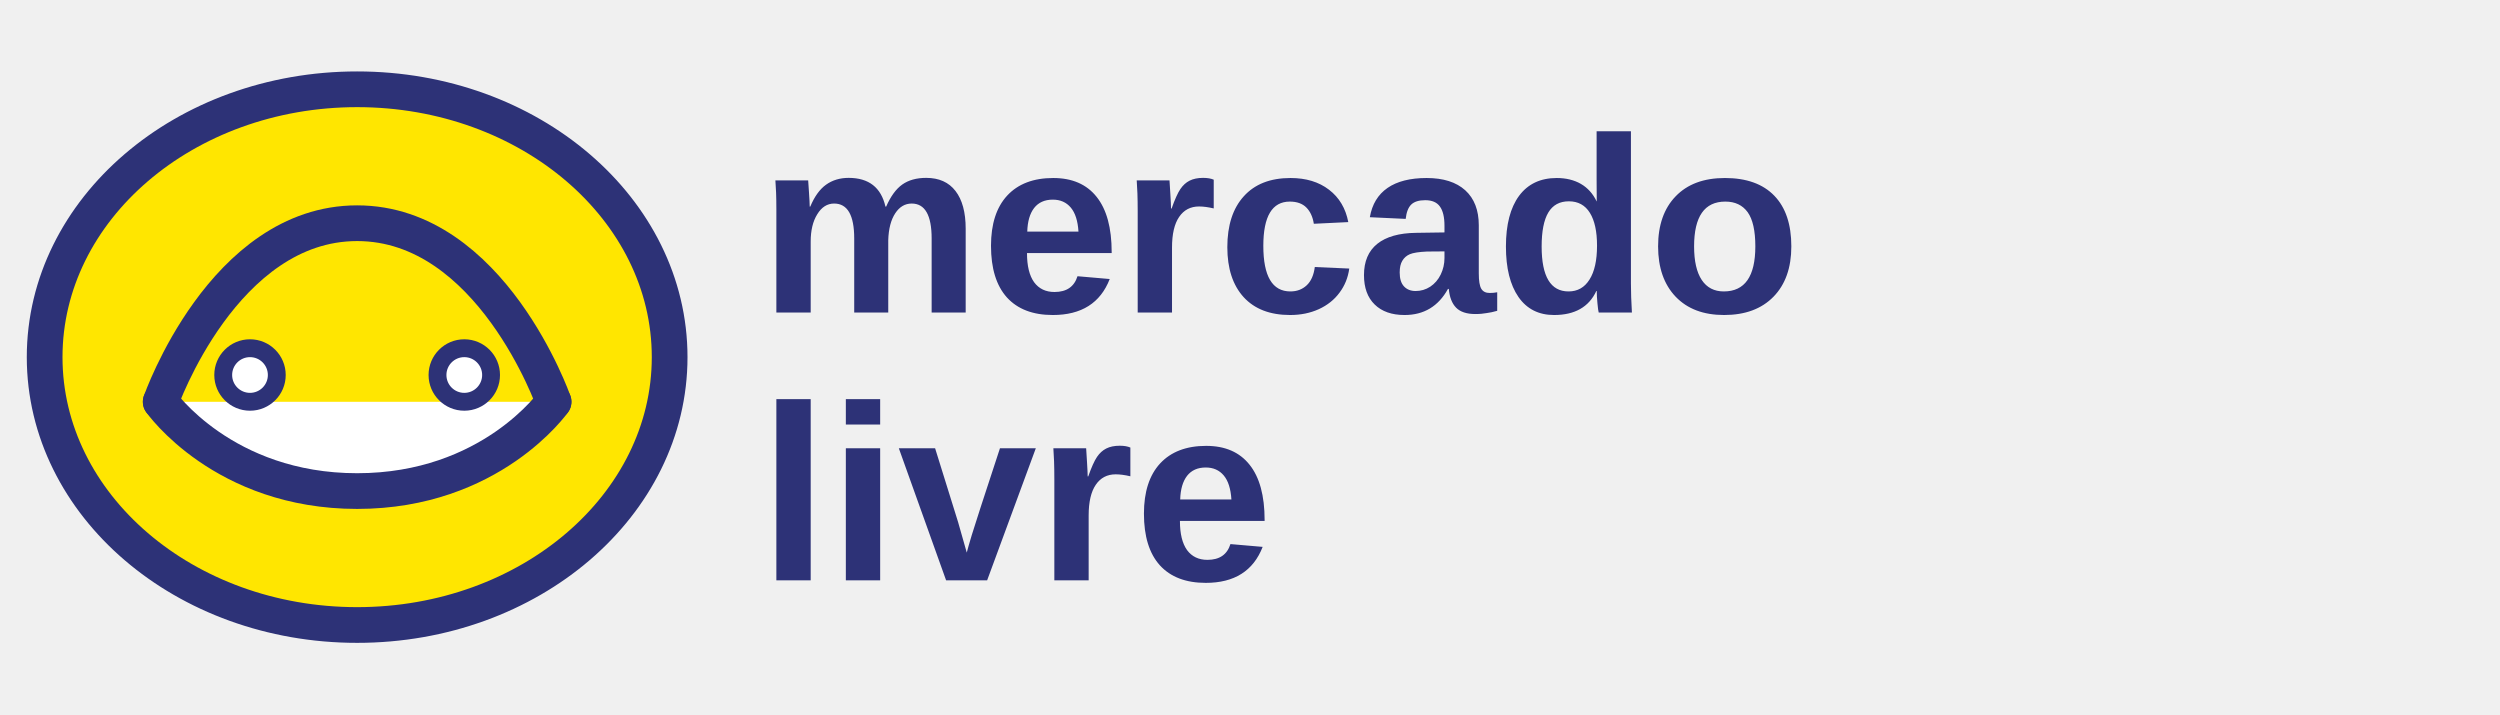
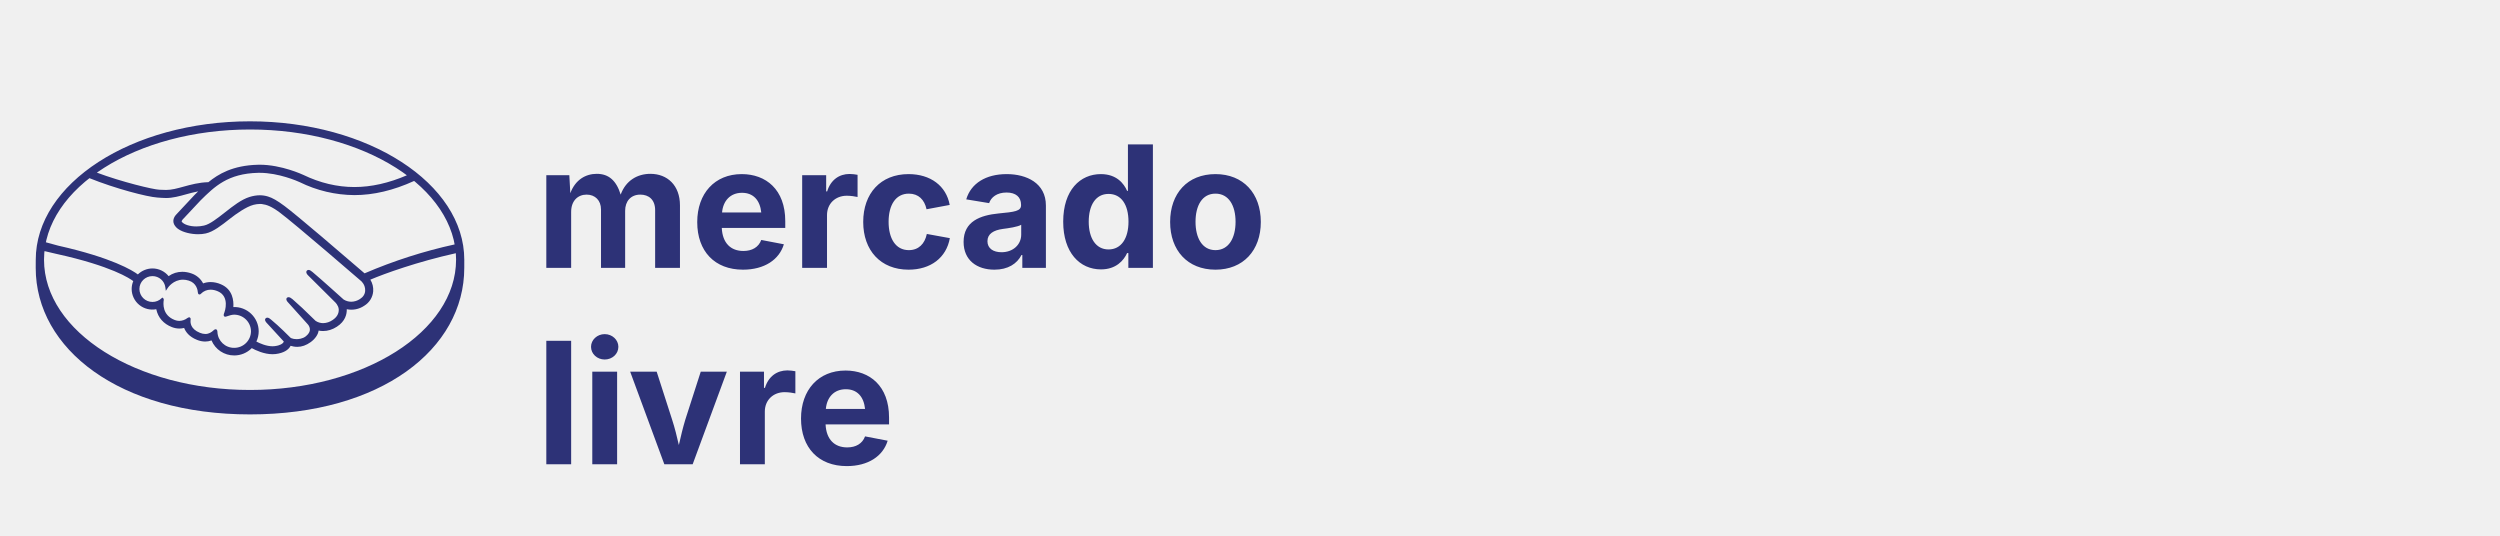
- <svg xmlns="http://www.w3.org/2000/svg" viewBox="0 0 280 80">
-   <ellipse cx="40" cy="40" rx="35" ry="30" fill="#FFE600" stroke="#2D3277" stroke-width="4" />
-   <path d="M18 45 C18 45 25 25 40 25 C55 25 62 45 62 45" fill="none" stroke="#2D3277" stroke-width="4" stroke-linecap="round" />
-   <path d="M18 45 C18 45 25 55 40 55 C55 55 62 45 62 45" fill="#fff" stroke="#2D3277" stroke-width="4" stroke-linecap="round" />
-   <circle cx="28" cy="42" r="3" fill="#fff" stroke="#2D3277" stroke-width="2" />
-   <circle cx="52" cy="42" r="3" fill="#fff" stroke="#2D3277" stroke-width="2" />
-   <text x="85" y="35" font-family="Arial,sans-serif" font-size="28" font-weight="700" fill="#2D3277">mercado</text>
-   <text x="85" y="65" font-family="Arial,sans-serif" font-size="28" font-weight="700" fill="#2D3277">livre</text>
+ <svg xmlns="http://www.w3.org/2000/svg" viewBox="0 0 280 60">
+   <g transform="translate(4,6) scale(2)">
+     <path fill="#2D3277" d="M11.115 16.479a.93.927 0 0 1-.939-.886c-.002-.042-.006-.155-.103-.155-.04 0-.074.023-.113.059-.112.103-.254.206-.46.206a.816.814 0 0 1-.305-.066c-.535-.214-.542-.578-.521-.725.006-.038.007-.08-.02-.11l-.032-.03h-.034c-.027 0-.055.012-.093.039a.788.786 0 0 1-.454.16.7.699 0 0 1-.253-.05c-.708-.27-.65-.928-.617-1.126.005-.041-.005-.072-.03-.092l-.05-.04-.047.043a.728.726 0 0 1-.505.203.73.728 0 0 1-.732-.725c0-.4.328-.722.732-.722.364 0 .675.27.721.63l.026.195.11-.165c.01-.018.307-.46.852-.46.102 0 .21.016.316.05.434.13.508.52.519.68.008.094.075.1.09.1.037 0 .064-.024.083-.045a.746.744 0 0 1 .54-.225c.128 0 .263.03.402.09.69.293.379 1.158.374 1.167-.058.144-.061.207-.005.244l.027.013h.02c.03 0 .07-.014.134-.035.093-.032.235-.08.367-.08a.944.942 0 0 1 .94.93.936.934 0 0 1-.94.928zm7.302-4.171c-1.138-.98-3.768-3.24-4.481-3.77-.406-.302-.685-.462-.928-.533a1.559 1.554 0 0 0-.456-.07c-.182 0-.376.032-.58.095-.46.145-.918.505-1.362.854l-.023.018c-.414.324-.84.66-1.164.73a1.986 1.98 0 0 1-.43.049c-.362 0-.687-.104-.81-.258-.02-.025-.007-.066.04-.125l.008-.008 1-1.067c.783-.774 1.525-1.506 3.23-1.545h.085c1.062 0 2.12.469 2.24.524a7.03 7.03 0 0 0 3.056.724c1.076 0 2.188-.263 3.354-.795a9.135 9.11 0 0 0-.405-.317c-1.025.44-2.003.66-2.946.66-.962 0-1.925-.229-2.858-.68-.05-.022-1.22-.567-2.44-.57-.032 0-.065 0-.096.002-1.434.033-2.24.536-2.782.976-.528.013-.982.138-1.388.25-.361.1-.673.186-.979.185-.125 0-.35-.01-.37-.012-.35-.01-2.115-.437-3.518-.962-.143.1-.28.203-.415.31 1.466.593 3.25 1.053 3.812 1.089.157.01.323.027.491.027.372 0 .744-.103 1.104-.203.213-.059.446-.123.692-.17l-.196.194-1.017 1.087c-.08.08-.254.294-.14.557a.705.703 0 0 0 .268.292c.243.162.677.27 1.08.271.152 0 .297-.015.43-.044.427-.095.874-.448 1.349-.82.377-.296.913-.672 1.323-.782a1.494 1.49 0 0 1 .37-.05.611.61 0 0 1 .095.005c.27.034.533.125 1.003.472.835.62 4.531 3.815 4.566 3.846.002.002.238.203.22.537-.007.186-.11.352-.294.466a.902.9 0 0 1-.484.15.804.802 0 0 1-.428-.124c-.014-.01-1.28-1.157-1.746-1.543-.074-.06-.146-.115-.22-.115a.122.122 0 0 0-.096.045c-.073.09.01.212.105.294l1.48 1.47c.002 0 .184.17.204.395.012.244-.106.447-.35.606a.957.955 0 0 1-.526.171.766.764 0 0 1-.42-.127l-.214-.206a21.035 20.978 0 0 0-1.08-1.009c-.072-.058-.148-.112-.221-.112a.127.127 0 0 0-.094.038c-.033.037-.056.103.028.212a.698.696 0 0 0 .075.083l1.078 1.198c.01.01.222.26.024.511l-.038.048a1.18 1.178 0 0 1-.1.096c-.184.15-.43.164-.527.164a.8.798 0 0 1-.147-.012c-.106-.018-.178-.048-.212-.089l-.013-.013c-.06-.06-.602-.609-1.054-.98-.059-.05-.133-.11-.21-.11a.128.128 0 0 0-.096.042c-.09.096.044.24.1.293l.92 1.003a.204.204 0 0 1-.033.062c-.033.044-.144.155-.479.196a.91.907 0 0 1-.122.007c-.345 0-.712-.164-.902-.264a1.343 1.34 0 0 0 .13-.576 1.368 1.365 0 0 0-1.42-1.357c.024-.342-.025-.99-.697-1.274a1.455 1.452 0 0 0-.575-.125c-.146 0-.287.025-.42.075a1.153 1.15 0 0 0-.671-.564 1.52 1.515 0 0 0-.494-.085c-.28 0-.537.08-.767.242a1.168 1.165 0 0 0-.903-.43 1.173 1.17 0 0 0-.82.335c-.287-.217-1.425-.93-4.467-1.613a17.39 17.344 0 0 1-.692-.189 4.822 4.82 0 0 0-.077.494l.67.157c3.108.682 4.136 1.391 4.309 1.525a1.145 1.142 0 0 0-.09.442 1.16 1.158 0 0 0 1.378 1.132c.096.467.406.821.879 1.003a1.165 1.162 0 0 0 .415.08c.09 0 .179-.012.266-.034.086.22.282.493.722.668a1.233 1.23 0 0 0 .457.094c.122 0 .241-.022.355-.063a1.373 1.37 0 0 0 1.269.841c.37.002.726-.147.985-.41.221.121.688.341 1.163.341.06 0 .118-.002.175-.01.47-.059.689-.24.789-.382a.571.57 0 0 0 .048-.078c.11.032.234.058.373.058.255 0 .501-.086.75-.265.244-.174.418-.424.444-.637v-.01c.083.017.167.026.251.026.265 0 .527-.082.773-.242.48-.31.562-.715.554-.98a1.28 1.279 0 0 0 .978-.194 1.04 1.04 0 0 0 .502-.808 1.088 1.085 0 0 0-.16-.653c.804-.342 2.636-1.003 4.795-1.483a4.734 4.721 0 0 0-.067-.492 27.742 27.667 0 0 0-5.049 1.62zm5.123-.763c0 4.027-5.166 7.293-11.537 7.293-6.372 0-11.538-3.266-11.538-7.293 0-4.028 5.165-7.293 11.539-7.293 6.371 0 11.537 3.265 11.537 7.293zm.46.004c0-4.272-5.374-7.755-12-7.755S.002 7.277.002 11.55L0 12.004c0 4.533 4.695 8.203 11.999 8.203 7.347 0 12-3.67 12-8.204z" />
+   </g>
+   <text x="60" y="30" font-family="'Inter',Arial,sans-serif" font-size="19" font-weight="700" fill="#2D3277">mercado</text>
+   <text x="60" y="52" font-family="'Inter',Arial,sans-serif" font-size="19" font-weight="700" fill="#2D3277">livre</text>
</svg>
